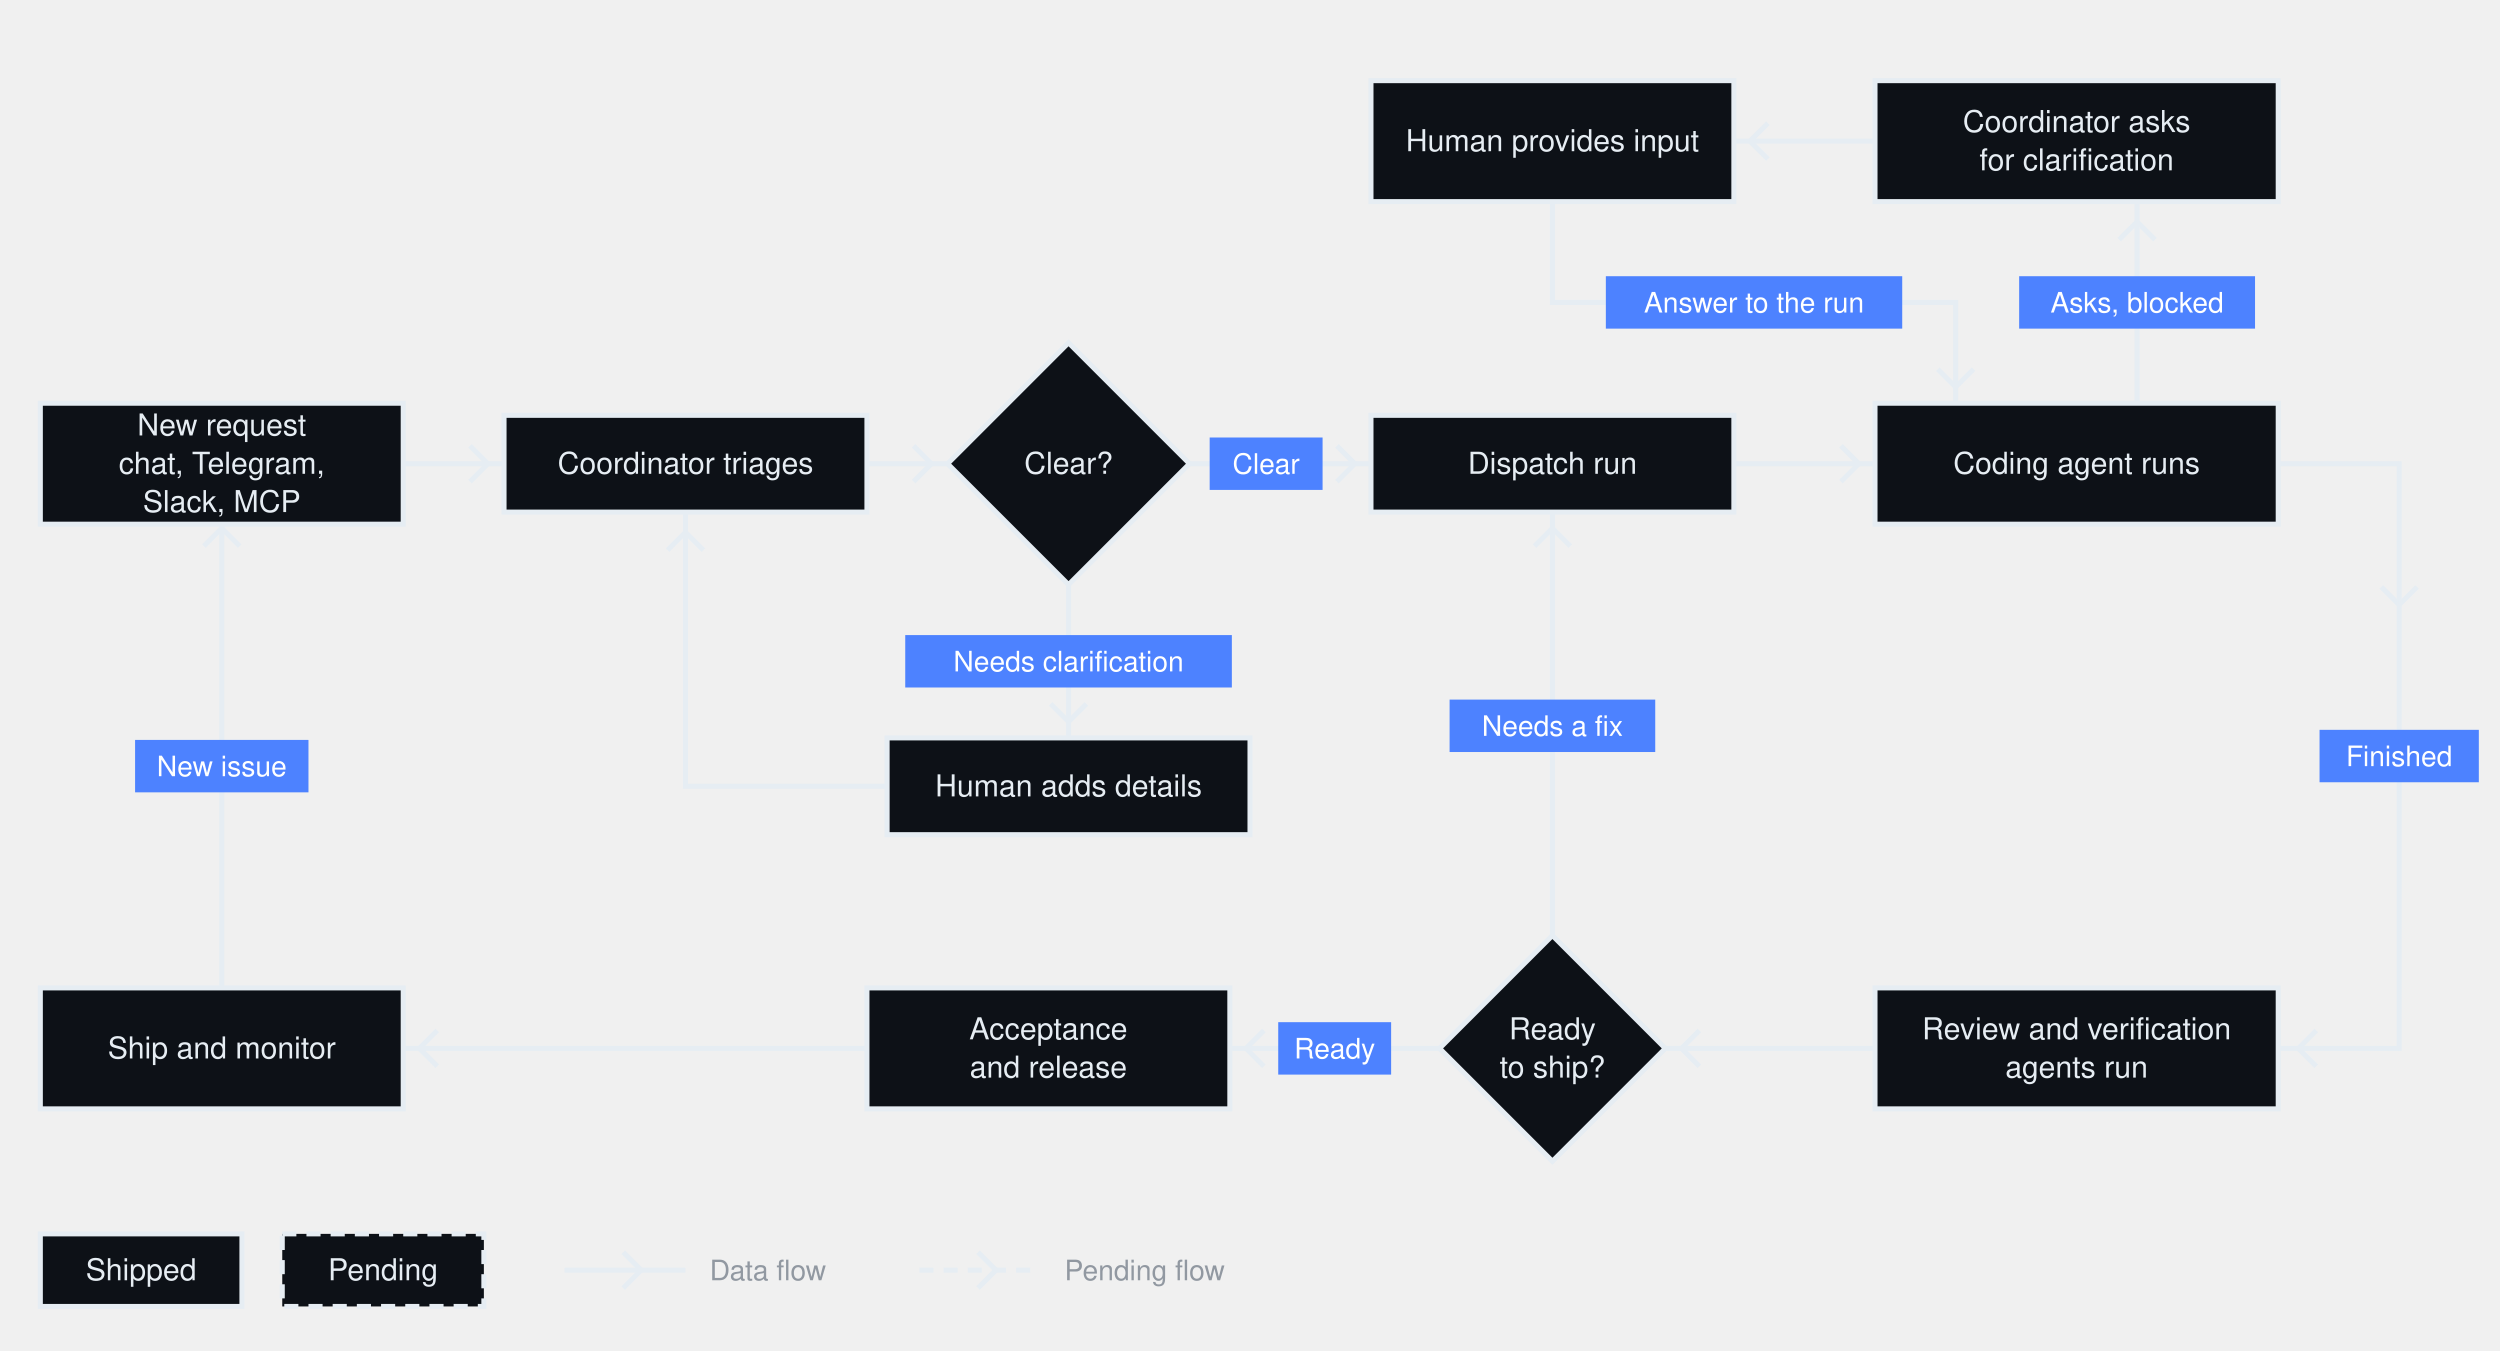
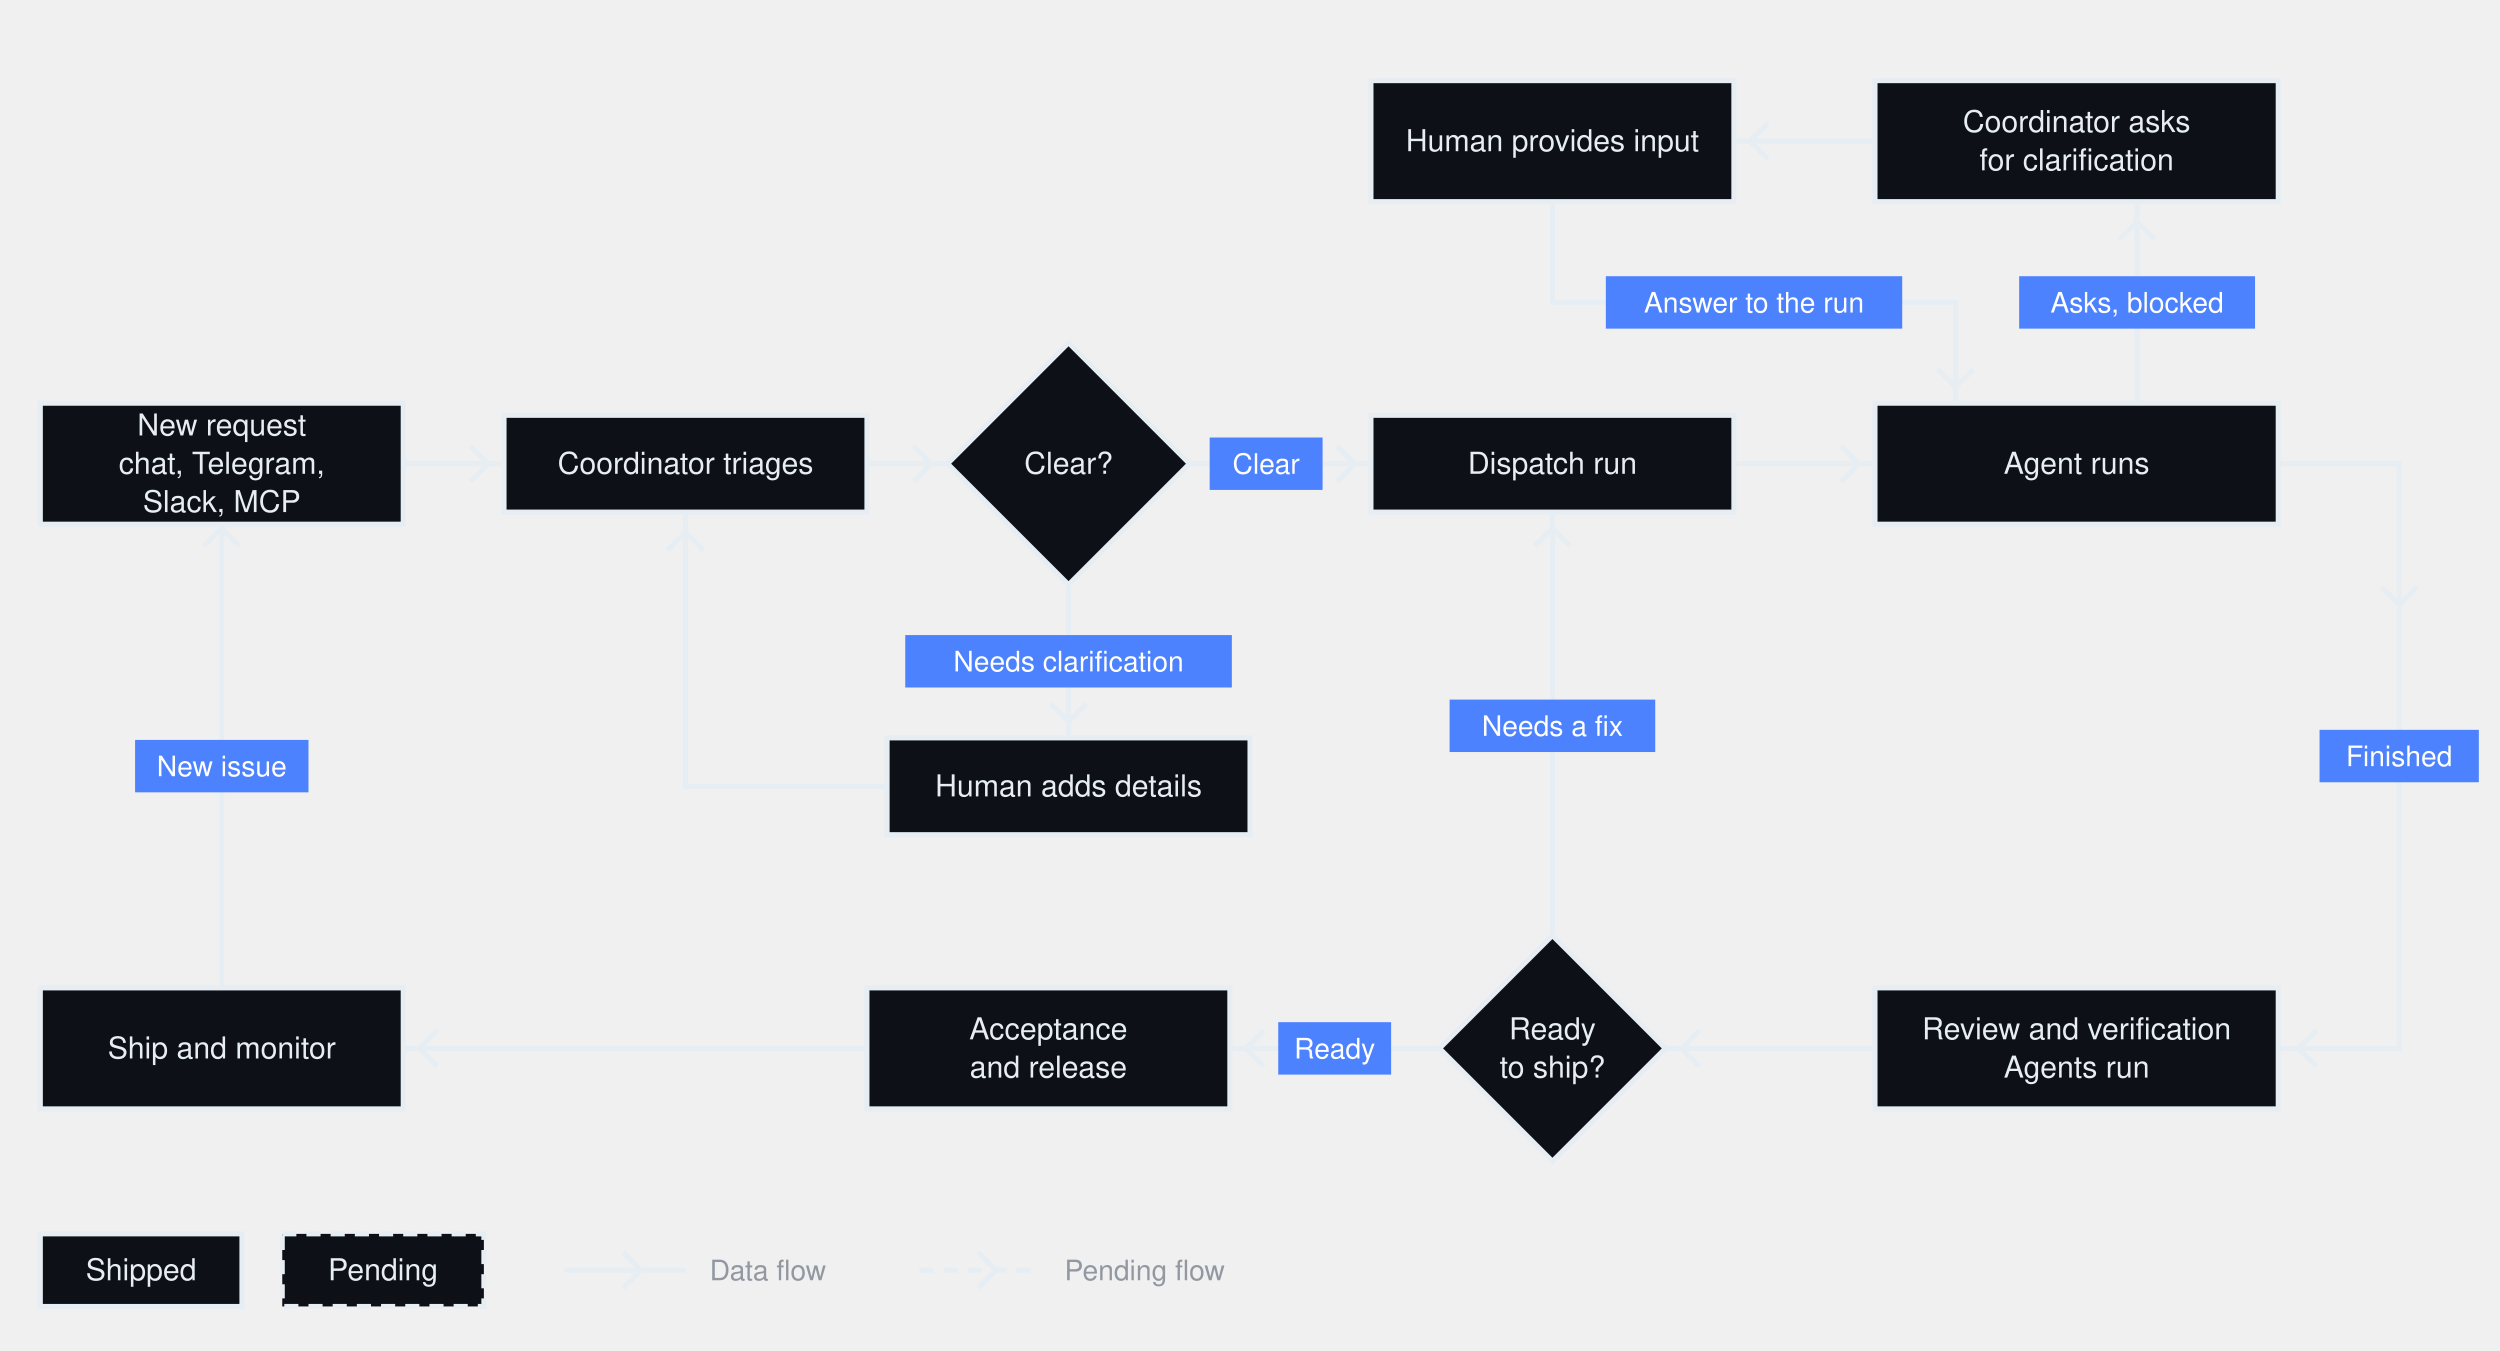
<svg xmlns="http://www.w3.org/2000/svg" width="1240" height="670" viewBox="0 0 1240 670" font-family="-apple-system, BlinkMacSystemFont, &quot;Segoe UI&quot;, Helvetica, Arial, &quot;PingFang SC&quot;, &quot;Noto Sans CJK SC&quot;, &quot;Microsoft YaHei&quot;, sans-serif" role="img" aria-label="How a task moves through Mikka">
  <path d="M200 230 L250 230" fill="none" stroke="#e6edf3" stroke-width="2.5" />
  <path d="M234 222 L242 230 L234 238" fill="none" stroke="#e6edf3" stroke-width="2.5" stroke-linecap="square" stroke-linejoin="miter" />
  <path d="M430 230 L470 230" fill="none" stroke="#e6edf3" stroke-width="2.5" />
  <path d="M454 222 L462 230 L454 238" fill="none" stroke="#e6edf3" stroke-width="2.5" stroke-linecap="square" stroke-linejoin="miter" />
  <path d="M590 230 L680 230" fill="none" stroke="#e6edf3" stroke-width="2.5" />
  <path d="M664 222 L672 230 L664 238" fill="none" stroke="#e6edf3" stroke-width="2.5" stroke-linecap="square" stroke-linejoin="miter" />
  <rect x="600" y="217" width="56" height="26" fill="#4d82ff" />
  <text x="628" y="235" text-anchor="middle" font-size="14" fill="#ffffff">Clear</text>
  <path d="M860 230 L930 230" fill="none" stroke="#e6edf3" stroke-width="2.5" />
  <path d="M914 222 L922 230 L914 238" fill="none" stroke="#e6edf3" stroke-width="2.5" stroke-linecap="square" stroke-linejoin="miter" />
  <path d="M530 290 L530 366" fill="none" stroke="#e6edf3" stroke-width="2.5" />
  <path d="M522 350 L530 358 L538 350" fill="none" stroke="#e6edf3" stroke-width="2.5" stroke-linecap="square" stroke-linejoin="miter" />
  <rect x="449" y="315" width="162" height="26" fill="#4d82ff" />
  <text x="530" y="333" text-anchor="middle" font-size="14" fill="#ffffff">Needs clarification</text>
  <path d="M440 390 L340 390 L340 254" fill="none" stroke="#e6edf3" stroke-width="2.5" />
  <path d="M332 272 L340 264 L348 272" fill="none" stroke="#e6edf3" stroke-width="2.5" stroke-linecap="square" stroke-linejoin="miter" />
  <path d="M1060 200 L1060 100" fill="none" stroke="#e6edf3" stroke-width="2.5" />
  <path d="M1052 118 L1060 110 L1068 118" fill="none" stroke="#e6edf3" stroke-width="2.5" stroke-linecap="square" stroke-linejoin="miter" />
  <rect x="1001.5" y="137" width="117" height="26" fill="#4d82ff" />
  <text x="1060" y="155" text-anchor="middle" font-size="14" fill="#ffffff">Asks, blocked</text>
  <path d="M930 70 L860 70" fill="none" stroke="#e6edf3" stroke-width="2.5" />
  <path d="M876 62 L868 70 L876 78" fill="none" stroke="#e6edf3" stroke-width="2.5" stroke-linecap="square" stroke-linejoin="miter" />
  <path d="M770 100 L770 150 L970 150 L970 200" fill="none" stroke="#e6edf3" stroke-width="2.5" />
  <path d="M962 184 L970 192 L978 184" fill="none" stroke="#e6edf3" stroke-width="2.5" stroke-linecap="square" stroke-linejoin="miter" />
  <rect x="796.5" y="137" width="147" height="26" fill="#4d82ff" />
  <text x="870" y="155" text-anchor="middle" font-size="14" fill="#ffffff">Answer to the run</text>
  <path d="M1130 230 L1190 230 L1190 520 L1130 520" fill="none" stroke="#e6edf3" stroke-width="2.5" />
  <path d="M1182 292 L1190 300 L1198 292" fill="none" stroke="#e6edf3" stroke-width="2.5" stroke-linecap="square" stroke-linejoin="miter" />
  <path d="M1148 512 L1140 520 L1148 528" fill="none" stroke="#e6edf3" stroke-width="2.5" stroke-linecap="square" stroke-linejoin="miter" />
  <rect x="1150.5" y="362" width="79" height="26" fill="#4d82ff" />
  <text x="1190" y="380" text-anchor="middle" font-size="14" fill="#ffffff">Finished</text>
  <path d="M930 520 L826 520" fill="none" stroke="#e6edf3" stroke-width="2.5" />
  <path d="M842 512 L834 520 L842 528" fill="none" stroke="#e6edf3" stroke-width="2.5" stroke-linecap="square" stroke-linejoin="miter" />
  <path d="M770 464 L770 254" fill="none" stroke="#e6edf3" stroke-width="2.5" />
  <path d="M762 270 L770 262 L778 270" fill="none" stroke="#e6edf3" stroke-width="2.5" stroke-linecap="square" stroke-linejoin="miter" />
  <rect x="719" y="347" width="102" height="26" fill="#4d82ff" />
  <text x="770" y="365" text-anchor="middle" font-size="14" fill="#ffffff">Needs a fix</text>
  <path d="M714 520 L610 520" fill="none" stroke="#e6edf3" stroke-width="2.5" />
  <path d="M626 512 L618 520 L626 528" fill="none" stroke="#e6edf3" stroke-width="2.5" stroke-linecap="square" stroke-linejoin="miter" />
  <rect x="634" y="507" width="56" height="26" fill="#4d82ff" />
  <text x="662" y="525" text-anchor="middle" font-size="14" fill="#ffffff">Ready</text>
  <path d="M430 520 L200 520" fill="none" stroke="#e6edf3" stroke-width="2.5" />
  <path d="M216 512 L208 520 L216 528" fill="none" stroke="#e6edf3" stroke-width="2.5" stroke-linecap="square" stroke-linejoin="miter" />
  <path d="M110 490 L110 254" fill="none" stroke="#e6edf3" stroke-width="2.5" />
  <path d="M102 270 L110 262 L118 270" fill="none" stroke="#e6edf3" stroke-width="2.5" stroke-linecap="square" stroke-linejoin="miter" />
  <rect x="67" y="367" width="86" height="26" fill="#4d82ff" />
  <text x="110" y="385" text-anchor="middle" font-size="14" fill="#ffffff">New issue</text>
  <rect x="20" y="200" width="180" height="60" fill="#0d1117" stroke="#e6edf3" stroke-width="2.5" />
  <text x="110" y="216" text-anchor="middle" font-size="15" fill="#e6edf3">New request</text>
  <text x="110" y="235" text-anchor="middle" font-size="15" fill="#e6edf3">chat, Telegram,</text>
  <text x="110" y="254" text-anchor="middle" font-size="15" fill="#e6edf3">Slack, MCP</text>
  <rect x="250" y="206" width="180" height="48" fill="#0d1117" stroke="#e6edf3" stroke-width="2.5" />
  <text x="340" y="235" text-anchor="middle" font-size="15" fill="#e6edf3">Coordinator triages</text>
  <rect x="680" y="206" width="180" height="48" fill="#0d1117" stroke="#e6edf3" stroke-width="2.5" />
  <text x="770" y="235" text-anchor="middle" font-size="15" fill="#e6edf3">Dispatch run</text>
  <rect x="930" y="200" width="200" height="60" fill="#0d1117" stroke="#e6edf3" stroke-width="2.5" />
-   <text x="1030" y="235" text-anchor="middle" font-size="15" fill="#e6edf3">Coding agent runs</text>
+   <text x="1030" y="235" text-anchor="middle" font-size="15" fill="#e6edf3">Agent runs</text>
  <rect x="930" y="40" width="200" height="60" fill="#0d1117" stroke="#e6edf3" stroke-width="2.5" />
  <text x="1030" y="65.5" text-anchor="middle" font-size="15" fill="#e6edf3">Coordinator asks</text>
  <text x="1030" y="84.5" text-anchor="middle" font-size="15" fill="#e6edf3">for clarification</text>
  <rect x="680" y="40" width="180" height="60" fill="#0d1117" stroke="#e6edf3" stroke-width="2.5" />
  <text x="770" y="75" text-anchor="middle" font-size="15" fill="#e6edf3">Human provides input</text>
  <rect x="440" y="366" width="180" height="48" fill="#0d1117" stroke="#e6edf3" stroke-width="2.5" />
  <text x="530" y="395" text-anchor="middle" font-size="15" fill="#e6edf3">Human adds details</text>
  <rect x="930" y="490" width="200" height="60" fill="#0d1117" stroke="#e6edf3" stroke-width="2.5" />
  <text x="1030" y="515.5" text-anchor="middle" font-size="15" fill="#e6edf3">Review and verification</text>
-   <text x="1030" y="534.5" text-anchor="middle" font-size="15" fill="#e6edf3">agents run</text>
+   <text x="1030" y="534.5" text-anchor="middle" font-size="15" fill="#e6edf3">Agents run</text>
  <rect x="430" y="490" width="180" height="60" fill="#0d1117" stroke="#e6edf3" stroke-width="2.5" />
  <text x="520" y="515.5" text-anchor="middle" font-size="15" fill="#e6edf3">Acceptance</text>
  <text x="520" y="534.5" text-anchor="middle" font-size="15" fill="#e6edf3">and release</text>
  <rect x="20" y="490" width="180" height="60" fill="#0d1117" stroke="#e6edf3" stroke-width="2.5" />
  <text x="110" y="525" text-anchor="middle" font-size="15" fill="#e6edf3">Ship and monitor</text>
  <polygon points="530,170 590,230 530,290 470,230" fill="#0d1117" stroke="#e6edf3" stroke-width="2.5" stroke-linejoin="miter" />
  <text x="530" y="235" text-anchor="middle" font-size="15" fill="#e6edf3">Clear?</text>
  <polygon points="770,464 826,520 770,576 714,520" fill="#0d1117" stroke="#e6edf3" stroke-width="2.5" stroke-linejoin="miter" />
  <text x="770" y="515.5" text-anchor="middle" font-size="15" fill="#e6edf3">Ready</text>
  <text x="770" y="534.5" text-anchor="middle" font-size="15" fill="#e6edf3">to ship?</text>
  <rect x="20" y="612" width="100" height="36" fill="#0d1117" stroke="#e6edf3" stroke-width="2.5" />
  <text x="70" y="635" text-anchor="middle" font-size="15" fill="#e6edf3">Shipped</text>
  <rect x="140" y="612" width="100" height="36" fill="#0d1117" stroke="#e6edf3" stroke-width="2.5" stroke-dasharray="7 5" />
  <text x="190" y="635" text-anchor="middle" font-size="15" fill="#e6edf3">Pending</text>
  <path d="M280 630 L340 630" fill="none" stroke="#e6edf3" stroke-width="2.5" />
  <path d="M310 622 L318 630 L310 638" fill="none" stroke="#e6edf3" stroke-width="2.5" stroke-linecap="square" stroke-linejoin="miter" />
  <text x="352" y="635" font-size="14" fill="#9198a1">Data flow</text>
  <path d="M456 630 L516 630" fill="none" stroke="#e6edf3" stroke-width="2.5" stroke-dasharray="7 5" />
  <path d="M486 622 L494 630 L486 638" fill="none" stroke="#e6edf3" stroke-width="2.5" stroke-linecap="square" stroke-linejoin="miter" />
  <text x="528" y="635" font-size="14" fill="#9198a1">Pending flow</text>
</svg>
